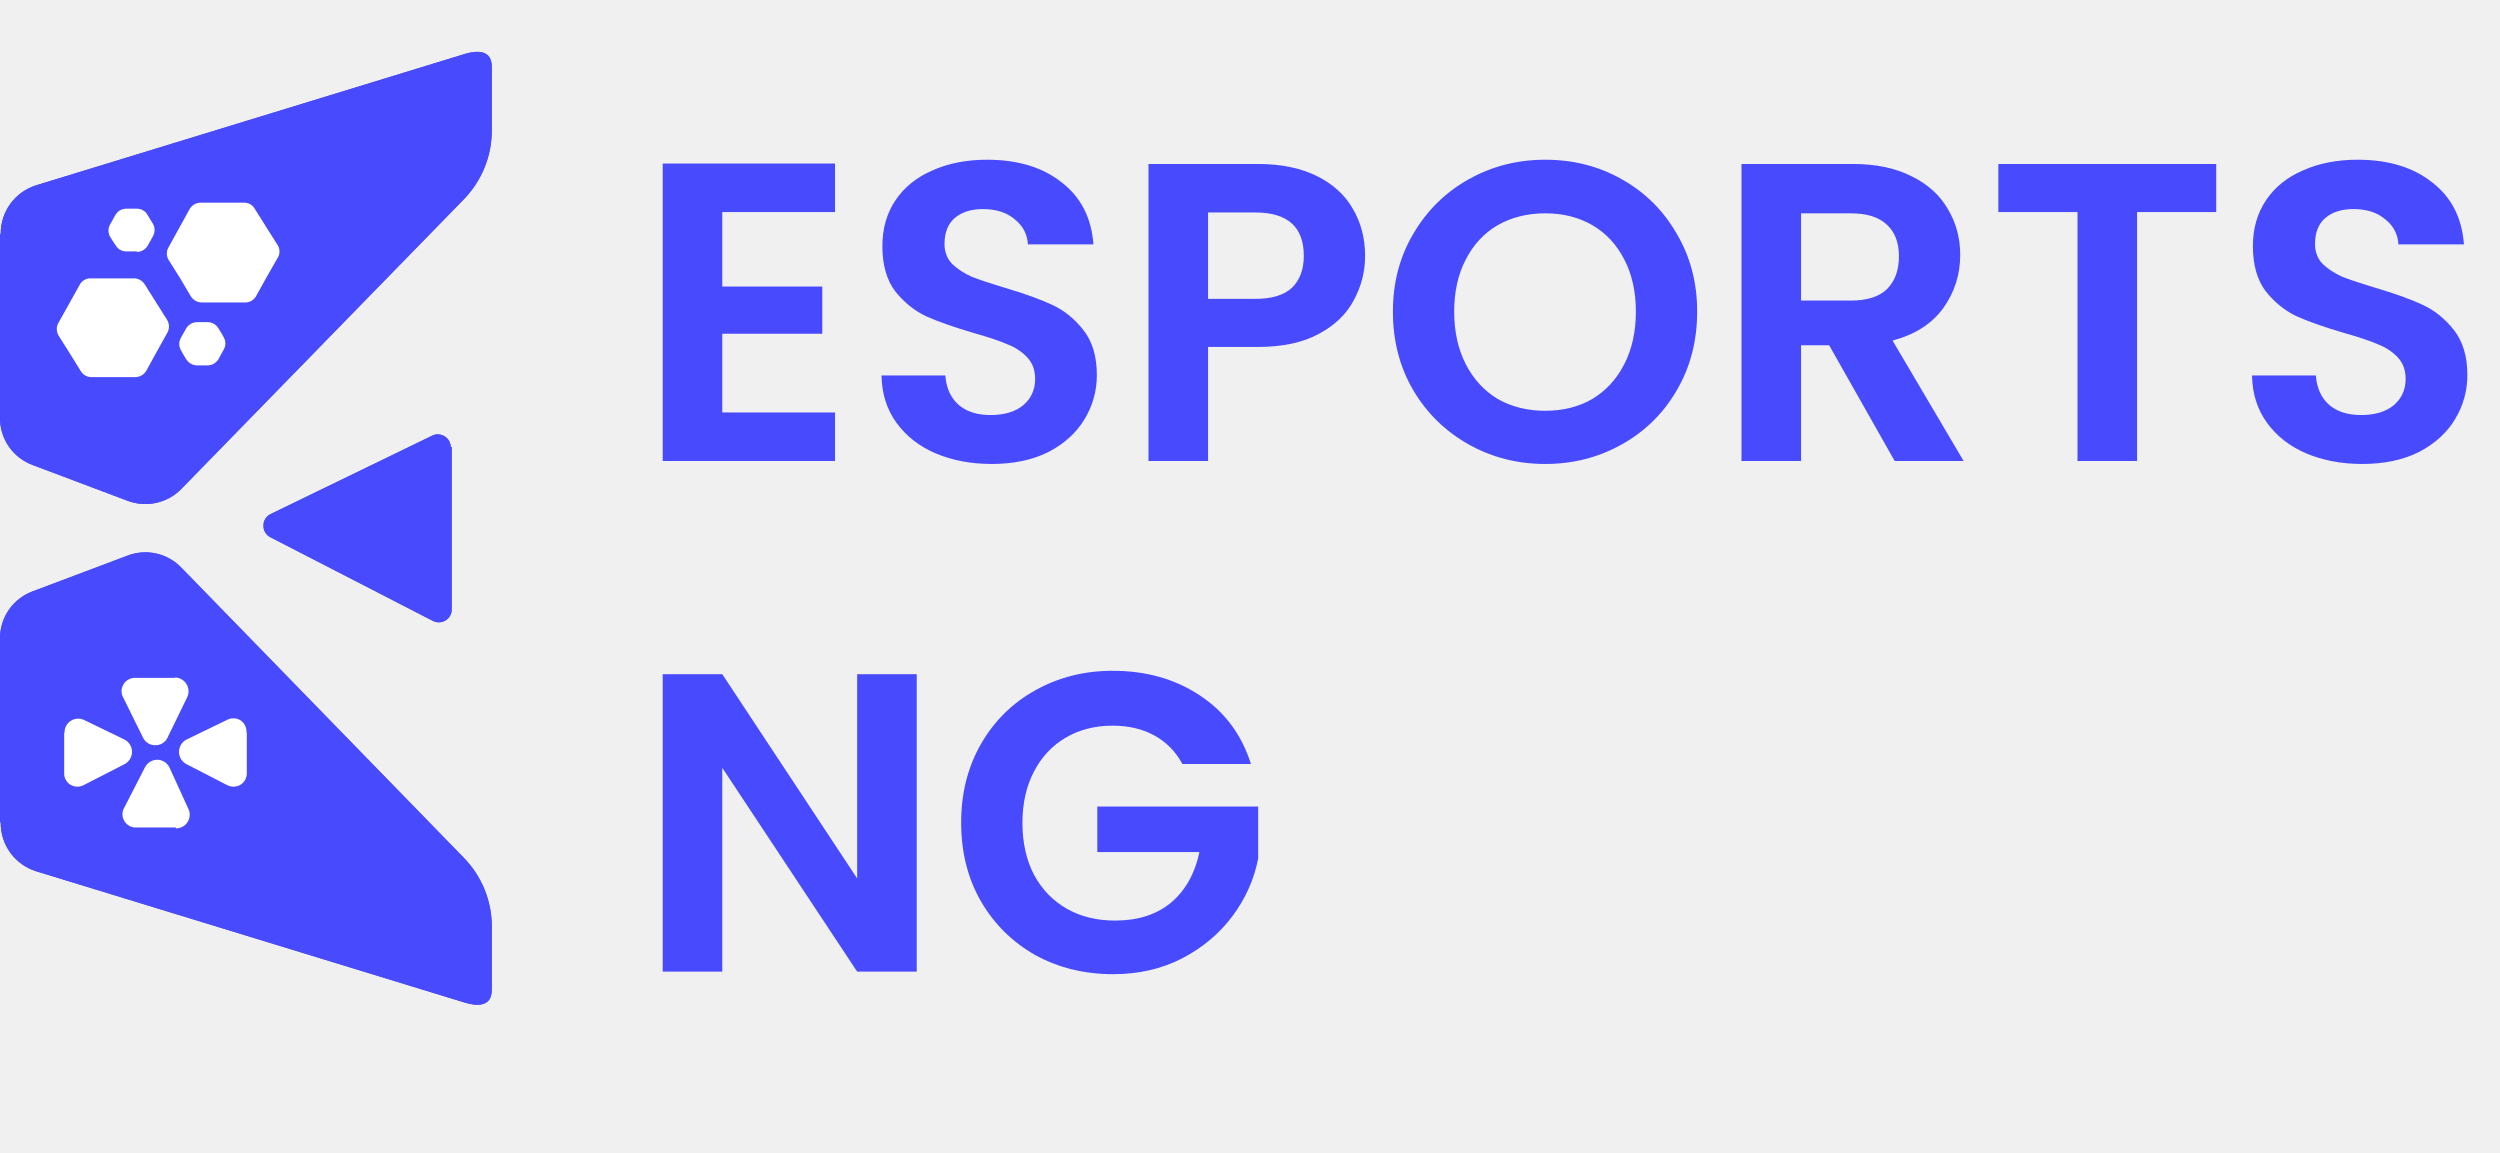
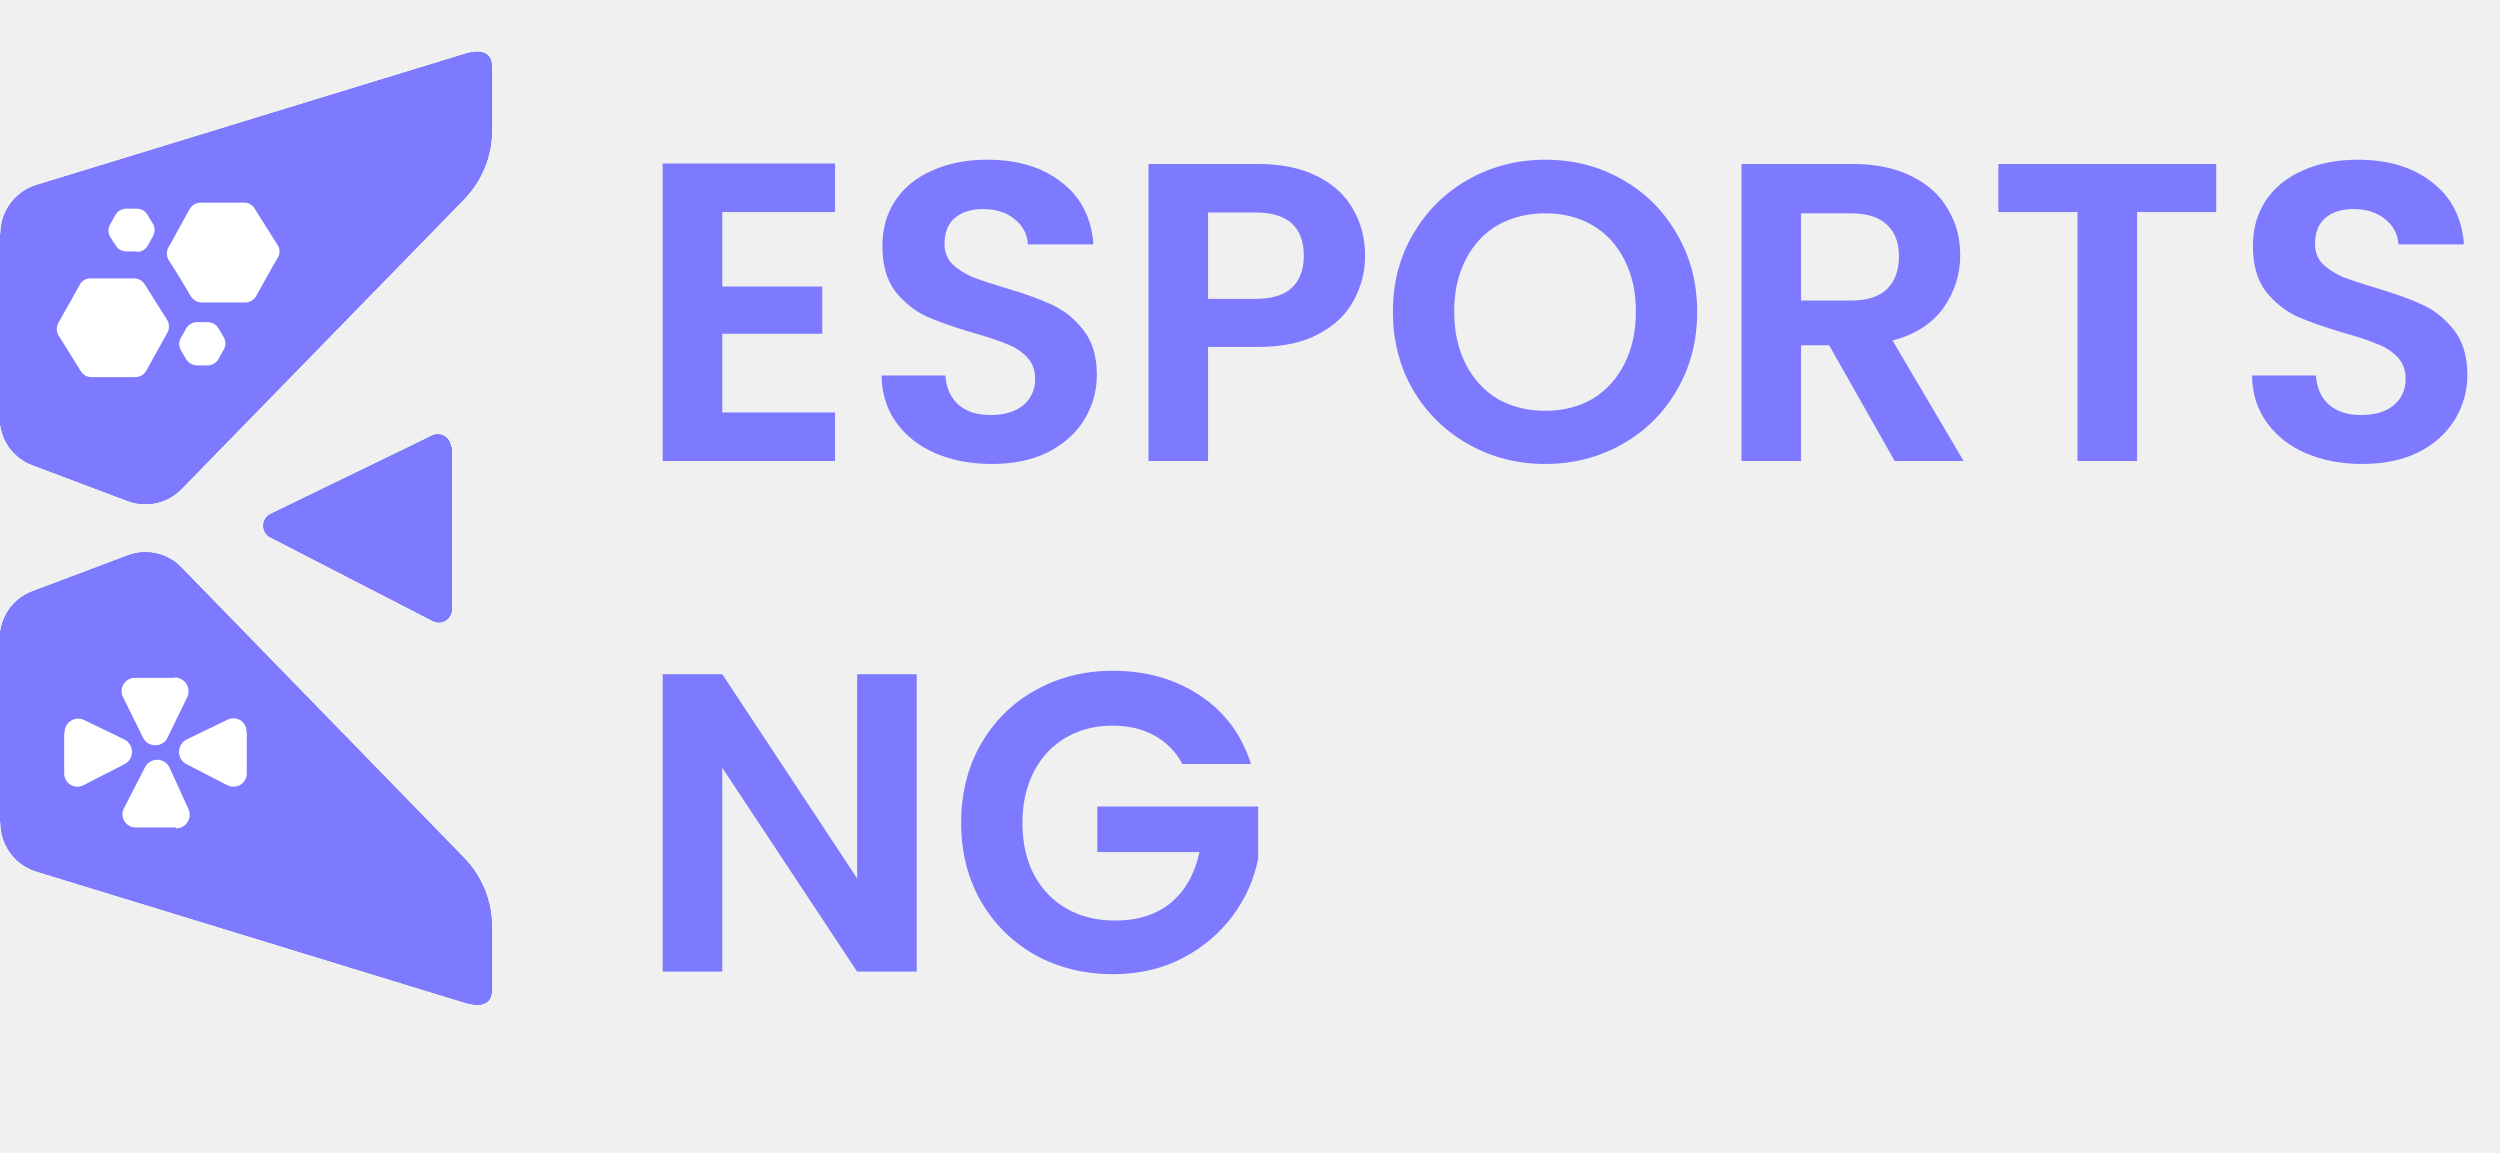
<svg xmlns="http://www.w3.org/2000/svg" width="141" height="65" viewBox="0 0 141 65" fill="none">
-   <path fill-rule="evenodd" clip-rule="evenodd" d="M25.48 25.21V34.38C25.478 34.504 25.445 34.625 25.383 34.733C25.322 34.84 25.234 34.93 25.128 34.994C25.022 35.058 24.901 35.094 24.777 35.098C24.654 35.103 24.531 35.076 24.42 35.02L15.25 30.3C15.131 30.239 15.03 30.146 14.96 30.031C14.89 29.916 14.853 29.784 14.853 29.65C14.853 29.515 14.89 29.384 14.96 29.269C15.03 29.154 15.131 29.061 15.25 29L24.42 24.55C24.53 24.506 24.648 24.49 24.765 24.502C24.882 24.514 24.994 24.554 25.093 24.619C25.191 24.684 25.272 24.771 25.329 24.874C25.386 24.977 25.417 25.092 25.42 25.21" fill="#484AFD" />
-   <mask id="mask0_388_2610" style="mask-type:luminance" maskUnits="userSpaceOnUse" x="14" y="24" width="12" height="12">
-     <path d="M25.48 25.21V34.38C25.478 34.504 25.445 34.625 25.383 34.733C25.322 34.84 25.234 34.93 25.128 34.994C25.022 35.058 24.901 35.094 24.777 35.098C24.654 35.103 24.531 35.076 24.42 35.02L15.25 30.3C15.131 30.239 15.03 30.146 14.96 30.031C14.89 29.916 14.853 29.784 14.853 29.65C14.853 29.515 14.89 29.384 14.96 29.269C15.03 29.154 15.131 29.061 15.25 29L24.42 24.55C24.53 24.506 24.648 24.49 24.765 24.502C24.882 24.514 24.994 24.554 25.093 24.619C25.191 24.684 25.272 24.771 25.329 24.874C25.386 24.977 25.417 25.092 25.42 25.21" fill="white" />
+   <path fill-rule="evenodd" clip-rule="evenodd" d="M25.48 25.21V34.38C25.478 34.504 25.445 34.625 25.383 34.732C25.322 34.84 25.234 34.93 25.128 34.994C25.022 35.058 24.901 35.094 24.777 35.098C24.654 35.103 24.531 35.076 24.42 35.02L15.25 30.3C15.13 30.239 15.03 30.146 14.96 30.031C14.89 29.916 14.852 29.784 14.852 29.65C14.852 29.515 14.89 29.384 14.96 29.269C15.03 29.154 15.13 29.061 15.25 29L24.42 24.55C24.53 24.506 24.648 24.49 24.765 24.502C24.882 24.514 24.994 24.554 25.093 24.619C25.191 24.684 25.272 24.771 25.329 24.874C25.386 24.977 25.417 25.092 25.42 25.21" fill="#484AFD" />
+   <mask id="mask0_734_6017" style="mask-type:luminance" maskUnits="userSpaceOnUse" x="14" y="24" width="12" height="12">
+     <path d="M25.48 25.21V34.38C25.478 34.504 25.445 34.625 25.383 34.732C25.322 34.84 25.234 34.93 25.128 34.994C25.022 35.058 24.901 35.094 24.777 35.098C24.654 35.103 24.531 35.076 24.42 35.02L15.25 30.3C15.13 30.239 15.03 30.146 14.96 30.031C14.89 29.916 14.852 29.784 14.852 29.65C14.852 29.515 14.89 29.384 14.96 29.269C15.03 29.154 15.13 29.061 15.25 29L24.42 24.55C24.53 24.506 24.648 24.49 24.765 24.502C24.882 24.514 24.994 24.554 25.093 24.619C25.191 24.684 25.272 24.771 25.329 24.874C25.386 24.977 25.417 25.092 25.42 25.21" fill="white" />
  </mask>
-   <g mask="url(#mask0_388_2610)">
-     <path d="M25.48 24.44H14.86V35.14H25.48V24.44Z" fill="#484AFD" />
+   <g mask="url(#mask0_734_6017)">
+     <path d="M25.48 24.439H14.86V35.139H25.48V24.439Z" fill="#7D7AFF" />
  </g>
-   <path fill-rule="evenodd" clip-rule="evenodd" d="M0 46.37V36.04C-0.008 35.455 0.165 34.882 0.496 34.4C0.828 33.918 1.301 33.551 1.85 33.35L7.16 31.35C7.685 31.141 8.261 31.095 8.812 31.218C9.363 31.341 9.864 31.628 10.25 32.04L26.11 48.33C26.634 48.855 27.048 49.479 27.328 50.166C27.608 50.853 27.748 51.588 27.74 52.33V55.81C27.74 57.05 26.43 56.61 26.13 56.52L2.04 49.14C1.454 48.957 0.943 48.589 0.582 48.092C0.222 47.595 0.032 46.994 0.04 46.38" fill="#484AFD" />
-   <mask id="mask1_388_2610" style="mask-type:luminance" maskUnits="userSpaceOnUse" x="0" y="31" width="28" height="26">
-     <path d="M0 46.37V36.04C-0.008 35.455 0.165 34.882 0.496 34.4C0.828 33.918 1.301 33.551 1.85 33.35L7.16 31.35C7.685 31.141 8.261 31.095 8.812 31.218C9.363 31.341 9.864 31.628 10.25 32.04L26.11 48.33C26.634 48.855 27.048 49.479 27.328 50.166C27.608 50.853 27.748 51.588 27.74 52.33V55.81C27.74 57.05 26.43 56.61 26.13 56.52L2.04 49.14C1.454 48.957 0.943 48.589 0.582 48.092C0.222 47.595 0.032 46.994 0.04 46.38" fill="white" />
+   <path fill-rule="evenodd" clip-rule="evenodd" d="M0 46.37V36.04C-0.008 35.455 0.165 34.882 0.496 34.4C0.828 33.918 1.301 33.551 1.85 33.349L7.16 31.349C7.685 31.141 8.261 31.095 8.812 31.218C9.363 31.341 9.864 31.627 10.25 32.04L26.11 48.33C26.634 48.855 27.048 49.479 27.328 50.165C27.608 50.852 27.748 51.588 27.74 52.33V55.809C27.74 57.05 26.43 56.61 26.13 56.52L2.04 49.139C1.454 48.956 0.943 48.589 0.582 48.092C0.222 47.594 0.032 46.994 0.04 46.38" fill="#484AFD" />
+   <mask id="mask1_734_6017" style="mask-type:luminance" maskUnits="userSpaceOnUse" x="0" y="31" width="28" height="26">
+     <path d="M0 46.37V36.04C-0.008 35.455 0.165 34.882 0.496 34.4C0.828 33.918 1.301 33.551 1.85 33.349L7.16 31.349C7.685 31.141 8.261 31.095 8.812 31.218C9.363 31.341 9.864 31.627 10.25 32.04L26.11 48.33C26.634 48.855 27.048 49.479 27.328 50.165C27.608 50.852 27.748 51.588 27.74 52.33V55.809C27.74 57.05 26.43 56.61 26.13 56.52L2.04 49.139C1.454 48.956 0.943 48.589 0.582 48.092C0.222 47.594 0.032 46.994 0.04 46.38" fill="white" />
  </mask>
-   <g mask="url(#mask1_388_2610)">
-     <path d="M27.74 30.9H0V57.03H27.74V30.9Z" fill="#484AFD" />
+   <g mask="url(#mask1_734_6017)">
+     <path d="M27.74 30.899H0V57.029H27.74V30.899Z" fill="#7D7AFF" />
  </g>
  <path fill-rule="evenodd" clip-rule="evenodd" d="M0 13.21V23.54C-0.008 24.125 0.165 24.698 0.496 25.18C0.828 25.662 1.301 26.029 1.85 26.23L7.16 28.23C7.685 28.437 8.259 28.483 8.809 28.362C9.36 28.241 9.862 27.958 10.25 27.55L26.11 11.29C26.633 10.764 27.047 10.14 27.326 9.453C27.606 8.767 27.747 8.031 27.74 7.29V3.78C27.74 2.55 26.43 2.98 26.13 3.07L2.04 10.45C1.454 10.633 0.943 11.001 0.582 11.498C0.222 11.995 0.032 12.596 0.04 13.21" fill="#484AFD" />
-   <mask id="mask2_388_2610" style="mask-type:luminance" maskUnits="userSpaceOnUse" x="0" y="2" width="28" height="27">
+   <mask id="mask2_734_6017" style="mask-type:luminance" maskUnits="userSpaceOnUse" x="0" y="2" width="28" height="27">
    <path d="M0 13.21V23.54C-0.008 24.125 0.165 24.698 0.496 25.18C0.828 25.662 1.301 26.029 1.85 26.23L7.16 28.23C7.685 28.437 8.259 28.483 8.809 28.362C9.36 28.241 9.862 27.958 10.25 27.55L26.11 11.29C26.633 10.764 27.047 10.14 27.326 9.453C27.606 8.767 27.747 8.031 27.74 7.29V3.78C27.74 2.55 26.43 2.98 26.13 3.07L2.04 10.45C1.454 10.633 0.943 11.001 0.582 11.498C0.222 11.995 0.032 12.596 0.04 13.21" fill="white" />
  </mask>
-   <g mask="url(#mask2_388_2610)">
-     <path d="M27.74 2.55H0V28.68H27.74V2.55Z" fill="#484AFD" />
+   <g mask="url(#mask2_734_6017)">
+     <path d="M27.74 2.55H0V28.68H27.74V2.55Z" fill="#7D7AFF" />
  </g>
-   <path fill-rule="evenodd" clip-rule="evenodd" d="M7.72 14.18H7.15C7.023 14.185 6.897 14.155 6.786 14.094C6.675 14.032 6.583 13.941 6.52 13.83L6.37 13.61L6.22 13.37C6.154 13.26 6.119 13.133 6.119 13.005C6.119 12.876 6.154 12.75 6.22 12.64L6.36 12.39L6.5 12.14C6.56 12.028 6.65 11.934 6.759 11.869C6.868 11.804 6.993 11.77 7.12 11.77H7.69C7.818 11.763 7.944 11.793 8.055 11.855C8.167 11.916 8.259 12.008 8.32 12.12L8.47 12.37L8.62 12.61C8.684 12.719 8.718 12.843 8.718 12.97C8.718 13.097 8.684 13.221 8.62 13.33L8.48 13.59L8.34 13.84C8.279 13.951 8.189 14.043 8.08 14.108C7.971 14.173 7.847 14.208 7.72 14.21M7.62 21.27H6.4H5.19C5.062 21.276 4.934 21.247 4.821 21.185C4.708 21.123 4.615 21.032 4.55 20.92L3.93 19.92L3.3 18.92C3.236 18.811 3.202 18.687 3.202 18.56C3.202 18.433 3.236 18.309 3.3 18.2L3.9 17.13L4.49 16.07C4.548 15.956 4.638 15.861 4.747 15.796C4.857 15.73 4.983 15.697 5.11 15.7H6.32H7.54C7.667 15.697 7.792 15.728 7.903 15.789C8.014 15.851 8.106 15.941 8.17 16.05L8.8 17.05L9.43 18.05C9.496 18.16 9.531 18.286 9.531 18.415C9.531 18.544 9.496 18.67 9.43 18.78L8.84 19.84L8.25 20.91C8.187 21.02 8.095 21.112 7.984 21.175C7.873 21.238 7.748 21.271 7.62 21.27ZM13.83 17.06H12.61H11.4C11.273 17.062 11.146 17.031 11.034 16.969C10.922 16.908 10.828 16.819 10.76 16.71L10.14 15.66L9.51 14.66C9.444 14.552 9.409 14.427 9.409 14.3C9.409 14.173 9.444 14.048 9.51 13.94L10.1 12.87L10.69 11.8C10.752 11.689 10.842 11.597 10.951 11.532C11.059 11.467 11.184 11.432 11.31 11.43H12.52H13.74C13.868 11.423 13.994 11.453 14.105 11.515C14.217 11.576 14.309 11.668 14.37 11.78L15 12.78L15.63 13.78C15.719 13.901 15.766 14.047 15.764 14.197C15.762 14.346 15.712 14.491 15.62 14.61L15.05 15.61L14.46 16.67C14.403 16.786 14.315 16.884 14.205 16.953C14.096 17.021 13.97 17.059 13.84 17.06H13.83ZM11.71 20.61H11.13C11.004 20.61 10.88 20.578 10.77 20.517C10.66 20.456 10.567 20.367 10.5 20.26L10.35 20.01L10.21 19.76C10.144 19.652 10.109 19.527 10.109 19.4C10.109 19.273 10.144 19.148 10.21 19.04L10.35 18.79L10.49 18.54C10.551 18.428 10.641 18.335 10.75 18.27C10.859 18.205 10.983 18.171 11.11 18.17H11.69C11.817 18.166 11.943 18.196 12.054 18.258C12.165 18.319 12.257 18.41 12.32 18.52L12.47 18.76L12.61 19.01C12.677 19.118 12.712 19.243 12.712 19.37C12.712 19.497 12.677 19.622 12.61 19.73L12.47 19.98L12.33 20.24C12.268 20.35 12.178 20.442 12.069 20.507C11.961 20.572 11.837 20.607 11.71 20.61Z" fill="white" />
-   <path fill-rule="evenodd" clip-rule="evenodd" d="M13.92 41.36V43.61C13.922 43.743 13.888 43.873 13.823 43.989C13.758 44.105 13.664 44.202 13.55 44.27C13.434 44.334 13.303 44.367 13.17 44.367C13.037 44.367 12.907 44.334 12.79 44.27L10.52 43.1C10.392 43.035 10.284 42.935 10.209 42.812C10.134 42.69 10.094 42.549 10.094 42.405C10.094 42.261 10.134 42.12 10.209 41.997C10.284 41.875 10.392 41.775 10.52 41.71L12.79 40.61C12.905 40.546 13.034 40.513 13.165 40.513C13.297 40.513 13.426 40.546 13.54 40.61C13.652 40.679 13.745 40.777 13.808 40.892C13.871 41.008 13.903 41.138 13.9 41.27M9.9 46.67H7.67C7.537 46.673 7.406 46.641 7.289 46.576C7.173 46.511 7.077 46.415 7.01 46.3C6.941 46.187 6.905 46.057 6.905 45.925C6.905 45.793 6.941 45.663 7.01 45.55L8.18 43.27C8.247 43.142 8.347 43.035 8.471 42.961C8.595 42.887 8.736 42.849 8.88 42.85C9.024 42.852 9.163 42.894 9.284 42.972C9.404 43.05 9.5 43.16 9.56 43.29L10.62 45.61C10.678 45.727 10.705 45.857 10.698 45.988C10.692 46.119 10.652 46.245 10.583 46.356C10.514 46.468 10.418 46.559 10.304 46.623C10.19 46.686 10.061 46.72 9.93 46.72L9.9 46.67ZM3.62 41.36V43.61C3.617 43.743 3.649 43.875 3.715 43.991C3.78 44.107 3.875 44.203 3.99 44.27C4.105 44.334 4.234 44.367 4.365 44.367C4.497 44.367 4.626 44.334 4.74 44.27L7.02 43.1C7.148 43.035 7.256 42.935 7.331 42.812C7.406 42.69 7.446 42.549 7.446 42.405C7.446 42.261 7.406 42.12 7.331 41.997C7.256 41.875 7.148 41.775 7.02 41.71L4.75 40.61C4.632 40.552 4.501 40.525 4.37 40.532C4.238 40.539 4.111 40.579 4 40.65C3.888 40.72 3.797 40.817 3.734 40.933C3.671 41.048 3.639 41.178 3.64 41.31L3.62 41.36ZM9.87 38.23H7.62C7.488 38.229 7.357 38.262 7.241 38.327C7.125 38.392 7.028 38.486 6.96 38.6C6.892 38.715 6.855 38.846 6.855 38.98C6.855 39.114 6.892 39.245 6.96 39.36L8.07 41.61C8.134 41.74 8.234 41.849 8.358 41.923C8.482 41.998 8.626 42.035 8.77 42.03C8.913 42.032 9.053 41.992 9.174 41.916C9.294 41.839 9.391 41.73 9.45 41.6L10.56 39.32C10.616 39.202 10.64 39.071 10.632 38.941C10.624 38.811 10.583 38.684 10.513 38.574C10.444 38.463 10.347 38.372 10.233 38.309C10.119 38.245 9.991 38.211 9.86 38.21L9.87 38.23Z" fill="white" />
-   <path d="M40.736 11.96V16.16H46.376V18.824H40.736V23.264H47.096V26H37.376V9.224H47.096V11.96H40.736ZM55.934 26.168C54.766 26.168 53.71 25.968 52.766 25.568C51.838 25.168 51.102 24.592 50.558 23.84C50.014 23.088 49.734 22.2 49.718 21.176H53.318C53.366 21.864 53.606 22.408 54.038 22.808C54.486 23.208 55.094 23.408 55.862 23.408C56.646 23.408 57.262 23.224 57.71 22.856C58.158 22.472 58.382 21.976 58.382 21.368C58.382 20.872 58.23 20.464 57.926 20.144C57.622 19.824 57.238 19.576 56.774 19.4C56.326 19.208 55.702 19 54.902 18.776C53.814 18.456 52.926 18.144 52.238 17.84C51.566 17.52 50.982 17.048 50.486 16.424C50.006 15.784 49.766 14.936 49.766 13.88C49.766 12.888 50.014 12.024 50.51 11.288C51.006 10.552 51.702 9.992 52.598 9.608C53.494 9.208 54.518 9.008 55.67 9.008C57.398 9.008 58.798 9.432 59.87 10.28C60.958 11.112 61.558 12.28 61.67 13.784H57.974C57.942 13.208 57.694 12.736 57.23 12.368C56.782 11.984 56.182 11.792 55.43 11.792C54.774 11.792 54.246 11.96 53.846 12.296C53.462 12.632 53.27 13.12 53.27 13.76C53.27 14.208 53.414 14.584 53.702 14.888C54.006 15.176 54.374 15.416 54.806 15.608C55.254 15.784 55.878 15.992 56.678 16.232C57.766 16.552 58.654 16.872 59.342 17.192C60.03 17.512 60.622 17.992 61.118 18.632C61.614 19.272 61.862 20.112 61.862 21.152C61.862 22.048 61.63 22.88 61.166 23.648C60.702 24.416 60.022 25.032 59.126 25.496C58.23 25.944 57.166 26.168 55.934 26.168ZM76.991 14.432C76.991 15.328 76.775 16.168 76.343 16.952C75.927 17.736 75.263 18.368 74.351 18.848C73.455 19.328 72.319 19.568 70.943 19.568H68.135V26H64.775V9.248H70.943C72.239 9.248 73.343 9.472 74.255 9.92C75.167 10.368 75.847 10.984 76.295 11.768C76.759 12.552 76.991 13.44 76.991 14.432ZM70.799 16.856C71.727 16.856 72.415 16.648 72.863 16.232C73.311 15.8 73.535 15.2 73.535 14.432C73.535 12.8 72.623 11.984 70.799 11.984H68.135V16.856H70.799ZM87.152 26.168C85.584 26.168 84.144 25.8 82.832 25.064C81.52 24.328 80.48 23.312 79.712 22.016C78.944 20.704 78.56 19.224 78.56 17.576C78.56 15.944 78.944 14.48 79.712 13.184C80.48 11.872 81.52 10.848 82.832 10.112C84.144 9.376 85.584 9.008 87.152 9.008C88.736 9.008 90.176 9.376 91.472 10.112C92.784 10.848 93.816 11.872 94.568 13.184C95.336 14.48 95.72 15.944 95.72 17.576C95.72 19.224 95.336 20.704 94.568 22.016C93.816 23.312 92.784 24.328 91.472 25.064C90.16 25.8 88.72 26.168 87.152 26.168ZM87.152 23.168C88.16 23.168 89.048 22.944 89.816 22.496C90.584 22.032 91.184 21.376 91.616 20.528C92.048 19.68 92.264 18.696 92.264 17.576C92.264 16.456 92.048 15.48 91.616 14.648C91.184 13.8 90.584 13.152 89.816 12.704C89.048 12.256 88.16 12.032 87.152 12.032C86.144 12.032 85.248 12.256 84.464 12.704C83.696 13.152 83.096 13.8 82.664 14.648C82.232 15.48 82.016 16.456 82.016 17.576C82.016 18.696 82.232 19.68 82.664 20.528C83.096 21.376 83.696 22.032 84.464 22.496C85.248 22.944 86.144 23.168 87.152 23.168ZM106.86 26L103.164 19.472H101.58V26H98.22V9.248H104.508C105.804 9.248 106.908 9.48 107.82 9.944C108.732 10.392 109.412 11.008 109.86 11.792C110.324 12.56 110.556 13.424 110.556 14.384C110.556 15.488 110.236 16.488 109.596 17.384C108.956 18.264 108.004 18.872 106.74 19.208L110.748 26H106.86ZM101.58 16.952H104.388C105.3 16.952 105.98 16.736 106.428 16.304C106.876 15.856 107.1 15.24 107.1 14.456C107.1 13.688 106.876 13.096 106.428 12.68C105.98 12.248 105.3 12.032 104.388 12.032H101.58V16.952ZM124.995 9.248V11.96H120.531V26H117.171V11.96H112.707V9.248H124.995ZM133.231 26.168C132.063 26.168 131.007 25.968 130.063 25.568C129.135 25.168 128.399 24.592 127.855 23.84C127.311 23.088 127.031 22.2 127.015 21.176H130.615C130.663 21.864 130.903 22.408 131.335 22.808C131.783 23.208 132.391 23.408 133.159 23.408C133.943 23.408 134.559 23.224 135.007 22.856C135.455 22.472 135.679 21.976 135.679 21.368C135.679 20.872 135.527 20.464 135.223 20.144C134.919 19.824 134.535 19.576 134.071 19.4C133.623 19.208 132.999 19 132.199 18.776C131.111 18.456 130.223 18.144 129.535 17.84C128.863 17.52 128.279 17.048 127.783 16.424C127.303 15.784 127.063 14.936 127.063 13.88C127.063 12.888 127.311 12.024 127.807 11.288C128.303 10.552 128.999 9.992 129.895 9.608C130.791 9.208 131.815 9.008 132.967 9.008C134.695 9.008 136.095 9.432 137.167 10.28C138.255 11.112 138.855 12.28 138.967 13.784H135.271C135.239 13.208 134.991 12.736 134.527 12.368C134.079 11.984 133.479 11.792 132.727 11.792C132.071 11.792 131.543 11.96 131.143 12.296C130.759 12.632 130.567 13.12 130.567 13.76C130.567 14.208 130.711 14.584 130.999 14.888C131.303 15.176 131.671 15.416 132.103 15.608C132.551 15.784 133.175 15.992 133.975 16.232C135.063 16.552 135.951 16.872 136.639 17.192C137.327 17.512 137.919 17.992 138.415 18.632C138.911 19.272 139.159 20.112 139.159 21.152C139.159 22.048 138.927 22.88 138.463 23.648C137.999 24.416 137.319 25.032 136.423 25.496C135.527 25.944 134.463 26.168 133.231 26.168Z" fill="#484AFD" />
-   <path d="M51.704 54.8H48.344L40.736 43.304V54.8H37.376V38.024H40.736L48.344 49.544V38.024H51.704V54.8ZM66.689 43.088C66.305 42.384 65.777 41.848 65.105 41.48C64.433 41.112 63.649 40.928 62.753 40.928C61.761 40.928 60.881 41.152 60.113 41.6C59.345 42.048 58.745 42.688 58.313 43.52C57.881 44.352 57.665 45.312 57.665 46.4C57.665 47.52 57.881 48.496 58.313 49.328C58.761 50.16 59.377 50.8 60.161 51.248C60.945 51.696 61.857 51.92 62.897 51.92C64.177 51.92 65.225 51.584 66.041 50.912C66.857 50.224 67.393 49.272 67.649 48.056H61.889V45.488H70.961V48.416C70.737 49.584 70.257 50.664 69.521 51.656C68.785 52.648 67.833 53.448 66.665 54.056C65.513 54.648 64.217 54.944 62.777 54.944C61.161 54.944 59.697 54.584 58.385 53.864C57.089 53.128 56.065 52.112 55.313 50.816C54.577 49.52 54.209 48.048 54.209 46.4C54.209 44.752 54.577 43.28 55.313 41.984C56.065 40.672 57.089 39.656 58.385 38.936C59.697 38.2 61.153 37.832 62.753 37.832C64.641 37.832 66.281 38.296 67.673 39.224C69.065 40.136 70.025 41.424 70.553 43.088H66.689Z" fill="#484AFD" />
+   <path fill-rule="evenodd" clip-rule="evenodd" d="M7.72 14.18H7.15C7.023 14.185 6.897 14.155 6.786 14.093C6.675 14.032 6.583 13.94 6.52 13.83L6.37 13.61L6.22 13.37C6.154 13.259 6.119 13.133 6.119 13.005C6.119 12.876 6.154 12.75 6.22 12.64L6.36 12.39L6.5 12.14C6.56 12.027 6.65 11.934 6.759 11.868C6.868 11.803 6.993 11.769 7.12 11.77H7.69C7.818 11.763 7.944 11.792 8.055 11.854C8.167 11.916 8.259 12.008 8.32 12.12L8.47 12.37L8.62 12.61C8.684 12.719 8.718 12.843 8.718 12.97C8.718 13.096 8.684 13.22 8.62 13.33L8.48 13.59L8.34 13.84C8.279 13.95 8.189 14.043 8.08 14.108C7.971 14.173 7.847 14.208 7.72 14.21M7.62 21.27H6.4H5.19C5.062 21.276 4.934 21.246 4.821 21.185C4.708 21.123 4.615 21.031 4.55 20.92L3.93 19.92L3.3 18.92C3.236 18.811 3.202 18.686 3.202 18.56C3.202 18.433 3.236 18.309 3.3 18.2L3.9 17.13L4.49 16.07C4.548 15.956 4.638 15.861 4.747 15.796C4.857 15.73 4.983 15.697 5.11 15.7H6.32H7.54C7.667 15.696 7.792 15.727 7.903 15.789C8.014 15.85 8.106 15.94 8.17 16.05L8.8 17.05L9.43 18.05C9.496 18.16 9.531 18.286 9.531 18.415C9.531 18.543 9.496 18.669 9.43 18.78L8.84 19.84L8.25 20.91C8.187 21.02 8.095 21.111 7.984 21.175C7.873 21.238 7.748 21.271 7.62 21.27ZM13.83 17.06H12.61H11.4C11.273 17.061 11.146 17.03 11.034 16.969C10.922 16.908 10.828 16.818 10.76 16.71L10.14 15.66L9.51 14.66C9.444 14.551 9.409 14.427 9.409 14.3C9.409 14.173 9.444 14.048 9.51 13.94L10.1 12.87L10.69 11.8C10.752 11.689 10.842 11.596 10.951 11.531C11.059 11.466 11.184 11.431 11.31 11.43H12.52H13.74C13.868 11.423 13.994 11.452 14.105 11.514C14.217 11.576 14.309 11.668 14.37 11.78L15 12.78L15.63 13.78C15.719 13.9 15.766 14.047 15.764 14.196C15.762 14.346 15.712 14.491 15.62 14.61L15.05 15.61L14.46 16.67C14.403 16.785 14.315 16.883 14.205 16.952C14.096 17.021 13.97 17.058 13.84 17.06H13.83ZM11.71 20.61H11.13C11.004 20.61 10.88 20.578 10.77 20.517C10.66 20.455 10.567 20.367 10.5 20.26L10.35 20.01L10.21 19.76C10.144 19.651 10.109 19.527 10.109 19.4C10.109 19.273 10.144 19.148 10.21 19.04L10.35 18.79L10.49 18.54C10.551 18.428 10.641 18.335 10.75 18.27C10.859 18.205 10.983 18.17 11.11 18.17H11.69C11.817 18.165 11.943 18.196 12.054 18.257C12.165 18.319 12.257 18.41 12.32 18.52L12.47 18.76L12.61 19.01C12.677 19.118 12.712 19.243 12.712 19.37C12.712 19.497 12.677 19.621 12.61 19.73L12.47 19.98L12.33 20.24C12.268 20.35 12.178 20.442 12.069 20.507C11.961 20.572 11.837 20.607 11.71 20.61Z" fill="white" />
+   <path fill-rule="evenodd" clip-rule="evenodd" d="M13.92 41.36V43.61C13.922 43.743 13.888 43.873 13.823 43.989C13.758 44.105 13.664 44.202 13.55 44.27C13.434 44.334 13.303 44.367 13.17 44.367C13.037 44.367 12.907 44.334 12.79 44.27L10.52 43.1C10.392 43.035 10.285 42.935 10.209 42.812C10.134 42.69 10.094 42.549 10.094 42.405C10.094 42.261 10.134 42.12 10.209 41.997C10.285 41.875 10.392 41.775 10.52 41.71L12.79 40.61C12.905 40.546 13.034 40.513 13.165 40.513C13.297 40.513 13.426 40.546 13.54 40.61C13.652 40.679 13.745 40.777 13.808 40.892C13.871 41.008 13.903 41.138 13.9 41.27M9.9 46.67H7.67C7.537 46.673 7.406 46.641 7.29 46.576C7.173 46.511 7.077 46.415 7.01 46.3C6.941 46.187 6.905 46.057 6.905 45.925C6.905 45.793 6.941 45.663 7.01 45.55L8.18 43.27C8.247 43.142 8.347 43.035 8.471 42.961C8.595 42.887 8.736 42.849 8.88 42.85C9.024 42.852 9.164 42.894 9.284 42.972C9.404 43.05 9.5 43.16 9.56 43.29L10.62 45.61C10.678 45.727 10.705 45.857 10.699 45.988C10.692 46.119 10.652 46.245 10.583 46.356C10.514 46.468 10.418 46.559 10.304 46.623C10.19 46.686 10.061 46.72 9.93 46.72L9.9 46.67ZM3.62 41.36V43.61C3.617 43.743 3.65 43.875 3.715 43.991C3.78 44.107 3.875 44.203 3.99 44.27C4.105 44.334 4.234 44.367 4.365 44.367C4.497 44.367 4.626 44.334 4.74 44.27L7.02 43.1C7.149 43.035 7.256 42.935 7.331 42.812C7.407 42.69 7.446 42.549 7.446 42.405C7.446 42.261 7.407 42.12 7.331 41.997C7.256 41.875 7.149 41.775 7.02 41.71L4.75 40.61C4.632 40.552 4.501 40.525 4.37 40.532C4.238 40.539 4.111 40.579 4 40.65C3.888 40.72 3.797 40.817 3.734 40.933C3.671 41.048 3.639 41.178 3.64 41.31L3.62 41.36ZM9.87 38.23H7.62C7.488 38.229 7.357 38.262 7.241 38.327C7.125 38.392 7.028 38.486 6.96 38.6C6.892 38.715 6.855 38.846 6.855 38.98C6.855 39.114 6.892 39.245 6.96 39.36L8.07 41.61C8.134 41.74 8.234 41.849 8.358 41.923C8.482 41.998 8.626 42.035 8.77 42.03C8.913 42.032 9.053 41.992 9.174 41.916C9.295 41.839 9.391 41.73 9.45 41.6L10.56 39.32C10.616 39.202 10.64 39.071 10.632 38.941C10.624 38.811 10.583 38.684 10.513 38.574C10.444 38.463 10.347 38.372 10.233 38.309C10.119 38.245 9.991 38.211 9.86 38.21L9.87 38.23Z" fill="white" />
+   <path d="M40.736 11.96V16.16H46.376V18.824H40.736V23.264H47.096V26H37.376V9.224H47.096V11.96H40.736ZM55.934 26.168C54.766 26.168 53.71 25.968 52.766 25.568C51.838 25.168 51.102 24.592 50.558 23.84C50.014 23.088 49.734 22.2 49.718 21.176H53.318C53.366 21.864 53.606 22.408 54.038 22.808C54.486 23.208 55.094 23.408 55.862 23.408C56.646 23.408 57.262 23.224 57.71 22.856C58.158 22.472 58.382 21.976 58.382 21.368C58.382 20.872 58.23 20.464 57.926 20.144C57.622 19.824 57.238 19.576 56.774 19.4C56.326 19.208 55.702 19 54.902 18.776C53.814 18.456 52.926 18.144 52.238 17.84C51.566 17.52 50.982 17.048 50.486 16.424C50.006 15.784 49.766 14.936 49.766 13.88C49.766 12.888 50.014 12.024 50.51 11.288C51.006 10.552 51.702 9.992 52.598 9.608C53.494 9.208 54.518 9.008 55.67 9.008C57.398 9.008 58.798 9.432 59.87 10.28C60.958 11.112 61.558 12.28 61.67 13.784H57.974C57.942 13.208 57.694 12.736 57.23 12.368C56.782 11.984 56.182 11.792 55.43 11.792C54.774 11.792 54.246 11.96 53.846 12.296C53.462 12.632 53.27 13.12 53.27 13.76C53.27 14.208 53.414 14.584 53.702 14.888C54.006 15.176 54.374 15.416 54.806 15.608C55.254 15.784 55.878 15.992 56.678 16.232C57.766 16.552 58.654 16.872 59.342 17.192C60.03 17.512 60.622 17.992 61.118 18.632C61.614 19.272 61.862 20.112 61.862 21.152C61.862 22.048 61.63 22.88 61.166 23.648C60.702 24.416 60.022 25.032 59.126 25.496C58.23 25.944 57.166 26.168 55.934 26.168ZM76.991 14.432C76.991 15.328 76.775 16.168 76.343 16.952C75.927 17.736 75.263 18.368 74.351 18.848C73.455 19.328 72.319 19.568 70.943 19.568H68.135V26H64.775V9.248H70.943C72.239 9.248 73.343 9.472 74.255 9.92C75.167 10.368 75.847 10.984 76.295 11.768C76.759 12.552 76.991 13.44 76.991 14.432ZM70.799 16.856C71.727 16.856 72.415 16.648 72.863 16.232C73.311 15.8 73.535 15.2 73.535 14.432C73.535 12.8 72.623 11.984 70.799 11.984H68.135V16.856H70.799ZM87.152 26.168C85.584 26.168 84.144 25.8 82.832 25.064C81.52 24.328 80.48 23.312 79.712 22.016C78.944 20.704 78.56 19.224 78.56 17.576C78.56 15.944 78.944 14.48 79.712 13.184C80.48 11.872 81.52 10.848 82.832 10.112C84.144 9.376 85.584 9.008 87.152 9.008C88.736 9.008 90.176 9.376 91.472 10.112C92.784 10.848 93.816 11.872 94.568 13.184C95.336 14.48 95.72 15.944 95.72 17.576C95.72 19.224 95.336 20.704 94.568 22.016C93.816 23.312 92.784 24.328 91.472 25.064C90.16 25.8 88.72 26.168 87.152 26.168ZM87.152 23.168C88.16 23.168 89.048 22.944 89.816 22.496C90.584 22.032 91.184 21.376 91.616 20.528C92.048 19.68 92.264 18.696 92.264 17.576C92.264 16.456 92.048 15.48 91.616 14.648C91.184 13.8 90.584 13.152 89.816 12.704C89.048 12.256 88.16 12.032 87.152 12.032C86.144 12.032 85.248 12.256 84.464 12.704C83.696 13.152 83.096 13.8 82.664 14.648C82.232 15.48 82.016 16.456 82.016 17.576C82.016 18.696 82.232 19.68 82.664 20.528C83.096 21.376 83.696 22.032 84.464 22.496C85.248 22.944 86.144 23.168 87.152 23.168ZM106.86 26L103.164 19.472H101.58V26H98.22V9.248H104.508C105.804 9.248 106.908 9.48 107.82 9.944C108.732 10.392 109.412 11.008 109.86 11.792C110.324 12.56 110.556 13.424 110.556 14.384C110.556 15.488 110.236 16.488 109.596 17.384C108.956 18.264 108.004 18.872 106.74 19.208L110.748 26H106.86ZM101.58 16.952H104.388C105.3 16.952 105.98 16.736 106.428 16.304C106.876 15.856 107.1 15.24 107.1 14.456C107.1 13.688 106.876 13.096 106.428 12.68C105.98 12.248 105.3 12.032 104.388 12.032H101.58V16.952ZM124.995 9.248V11.96H120.531V26H117.171V11.96H112.707V9.248H124.995ZM133.231 26.168C132.063 26.168 131.007 25.968 130.063 25.568C129.135 25.168 128.399 24.592 127.855 23.84C127.311 23.088 127.031 22.2 127.015 21.176H130.615C130.663 21.864 130.903 22.408 131.335 22.808C131.783 23.208 132.391 23.408 133.159 23.408C133.943 23.408 134.559 23.224 135.007 22.856C135.455 22.472 135.679 21.976 135.679 21.368C135.679 20.872 135.527 20.464 135.223 20.144C134.919 19.824 134.535 19.576 134.071 19.4C133.623 19.208 132.999 19 132.199 18.776C131.111 18.456 130.223 18.144 129.535 17.84C128.863 17.52 128.279 17.048 127.783 16.424C127.303 15.784 127.063 14.936 127.063 13.88C127.063 12.888 127.311 12.024 127.807 11.288C128.303 10.552 128.999 9.992 129.895 9.608C130.791 9.208 131.815 9.008 132.967 9.008C134.695 9.008 136.095 9.432 137.167 10.28C138.255 11.112 138.855 12.28 138.967 13.784H135.271C135.239 13.208 134.991 12.736 134.527 12.368C134.079 11.984 133.479 11.792 132.727 11.792C132.071 11.792 131.543 11.96 131.143 12.296C130.759 12.632 130.567 13.12 130.567 13.76C130.567 14.208 130.711 14.584 130.999 14.888C131.303 15.176 131.671 15.416 132.103 15.608C132.551 15.784 133.175 15.992 133.975 16.232C135.063 16.552 135.951 16.872 136.639 17.192C137.327 17.512 137.919 17.992 138.415 18.632C138.911 19.272 139.159 20.112 139.159 21.152C139.159 22.048 138.927 22.88 138.463 23.648C137.999 24.416 137.319 25.032 136.423 25.496C135.527 25.944 134.463 26.168 133.231 26.168Z" fill="#7D7AFF" />
+   <path d="M51.704 54.8H48.344L40.736 43.304V54.8H37.376V38.024H40.736L48.344 49.544V38.024H51.704V54.8ZM66.689 43.088C66.305 42.384 65.777 41.848 65.105 41.48C64.433 41.112 63.649 40.928 62.753 40.928C61.761 40.928 60.881 41.152 60.113 41.6C59.345 42.048 58.745 42.688 58.313 43.52C57.881 44.352 57.665 45.312 57.665 46.4C57.665 47.52 57.881 48.496 58.313 49.328C58.761 50.16 59.377 50.8 60.161 51.248C60.945 51.696 61.857 51.92 62.897 51.92C64.177 51.92 65.225 51.584 66.041 50.912C66.857 50.224 67.393 49.272 67.649 48.056H61.889V45.488H70.961V48.416C70.737 49.584 70.257 50.664 69.521 51.656C68.785 52.648 67.833 53.448 66.665 54.056C65.513 54.648 64.217 54.944 62.777 54.944C61.161 54.944 59.697 54.584 58.385 53.864C57.089 53.128 56.065 52.112 55.313 50.816C54.577 49.52 54.209 48.048 54.209 46.4C54.209 44.752 54.577 43.28 55.313 41.984C56.065 40.672 57.089 39.656 58.385 38.936C59.697 38.2 61.153 37.832 62.753 37.832C64.641 37.832 66.281 38.296 67.673 39.224C69.065 40.136 70.025 41.424 70.553 43.088H66.689Z" fill="#7D7AFF" />
</svg>
